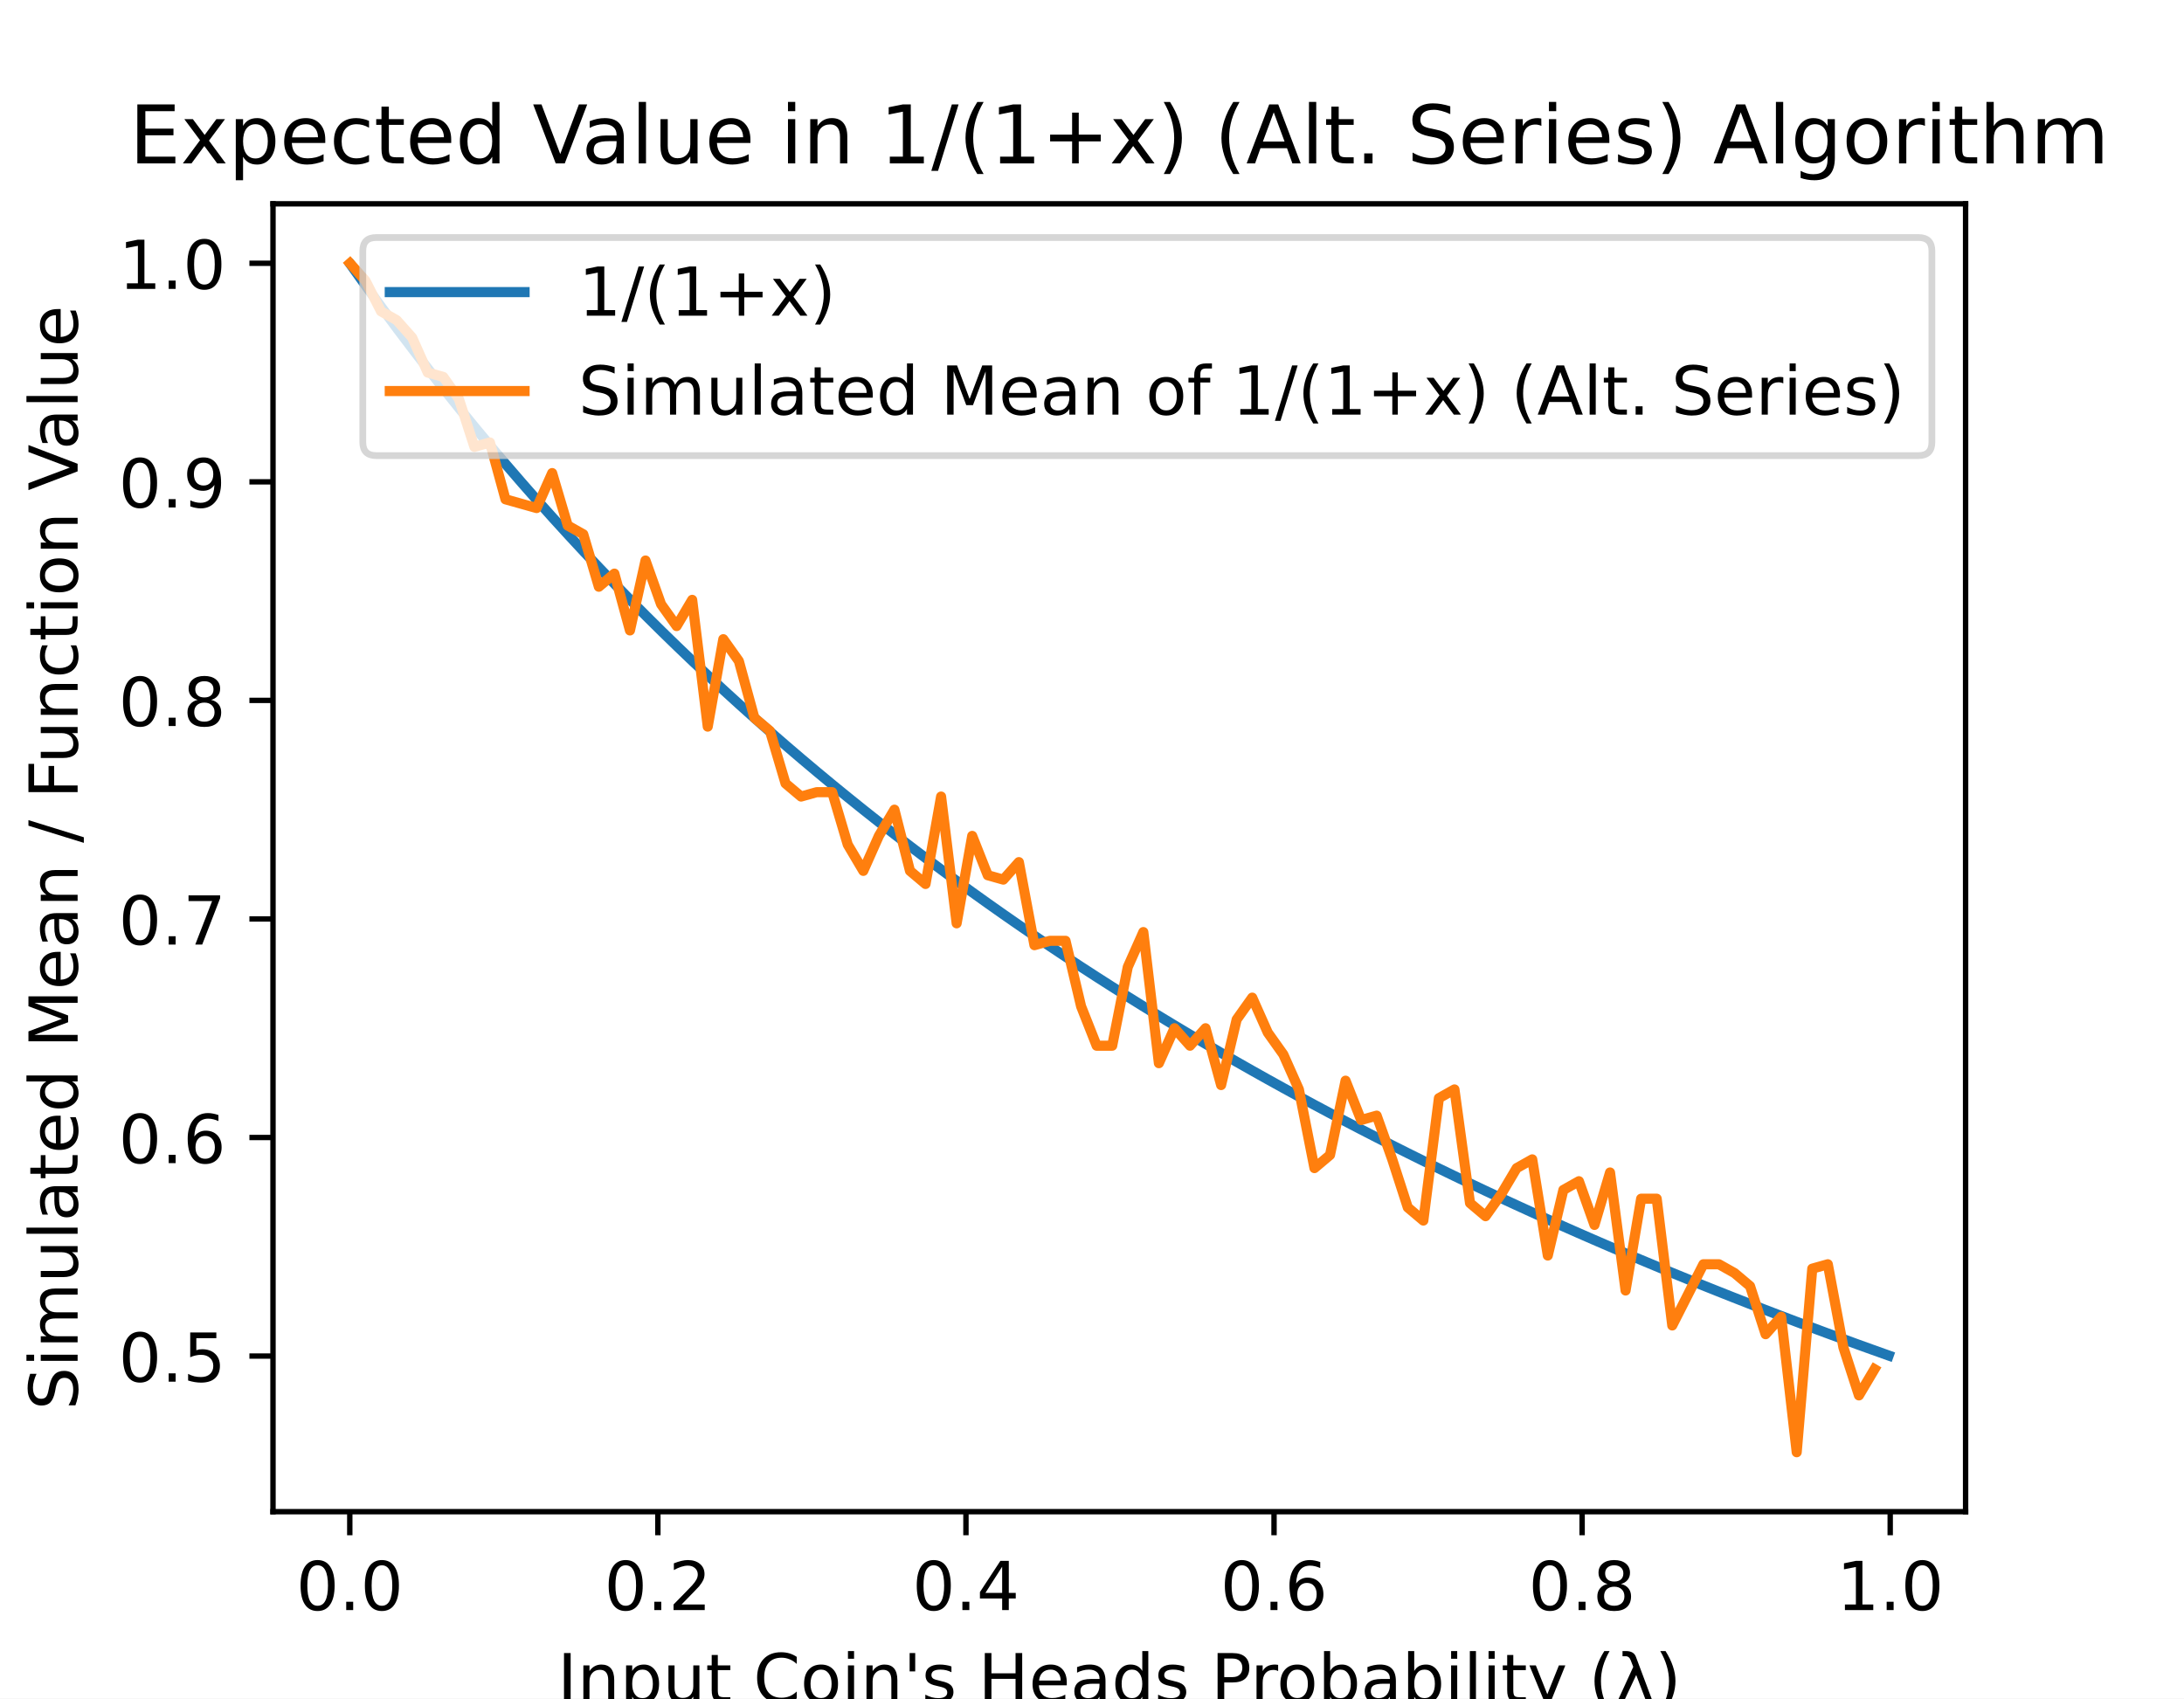
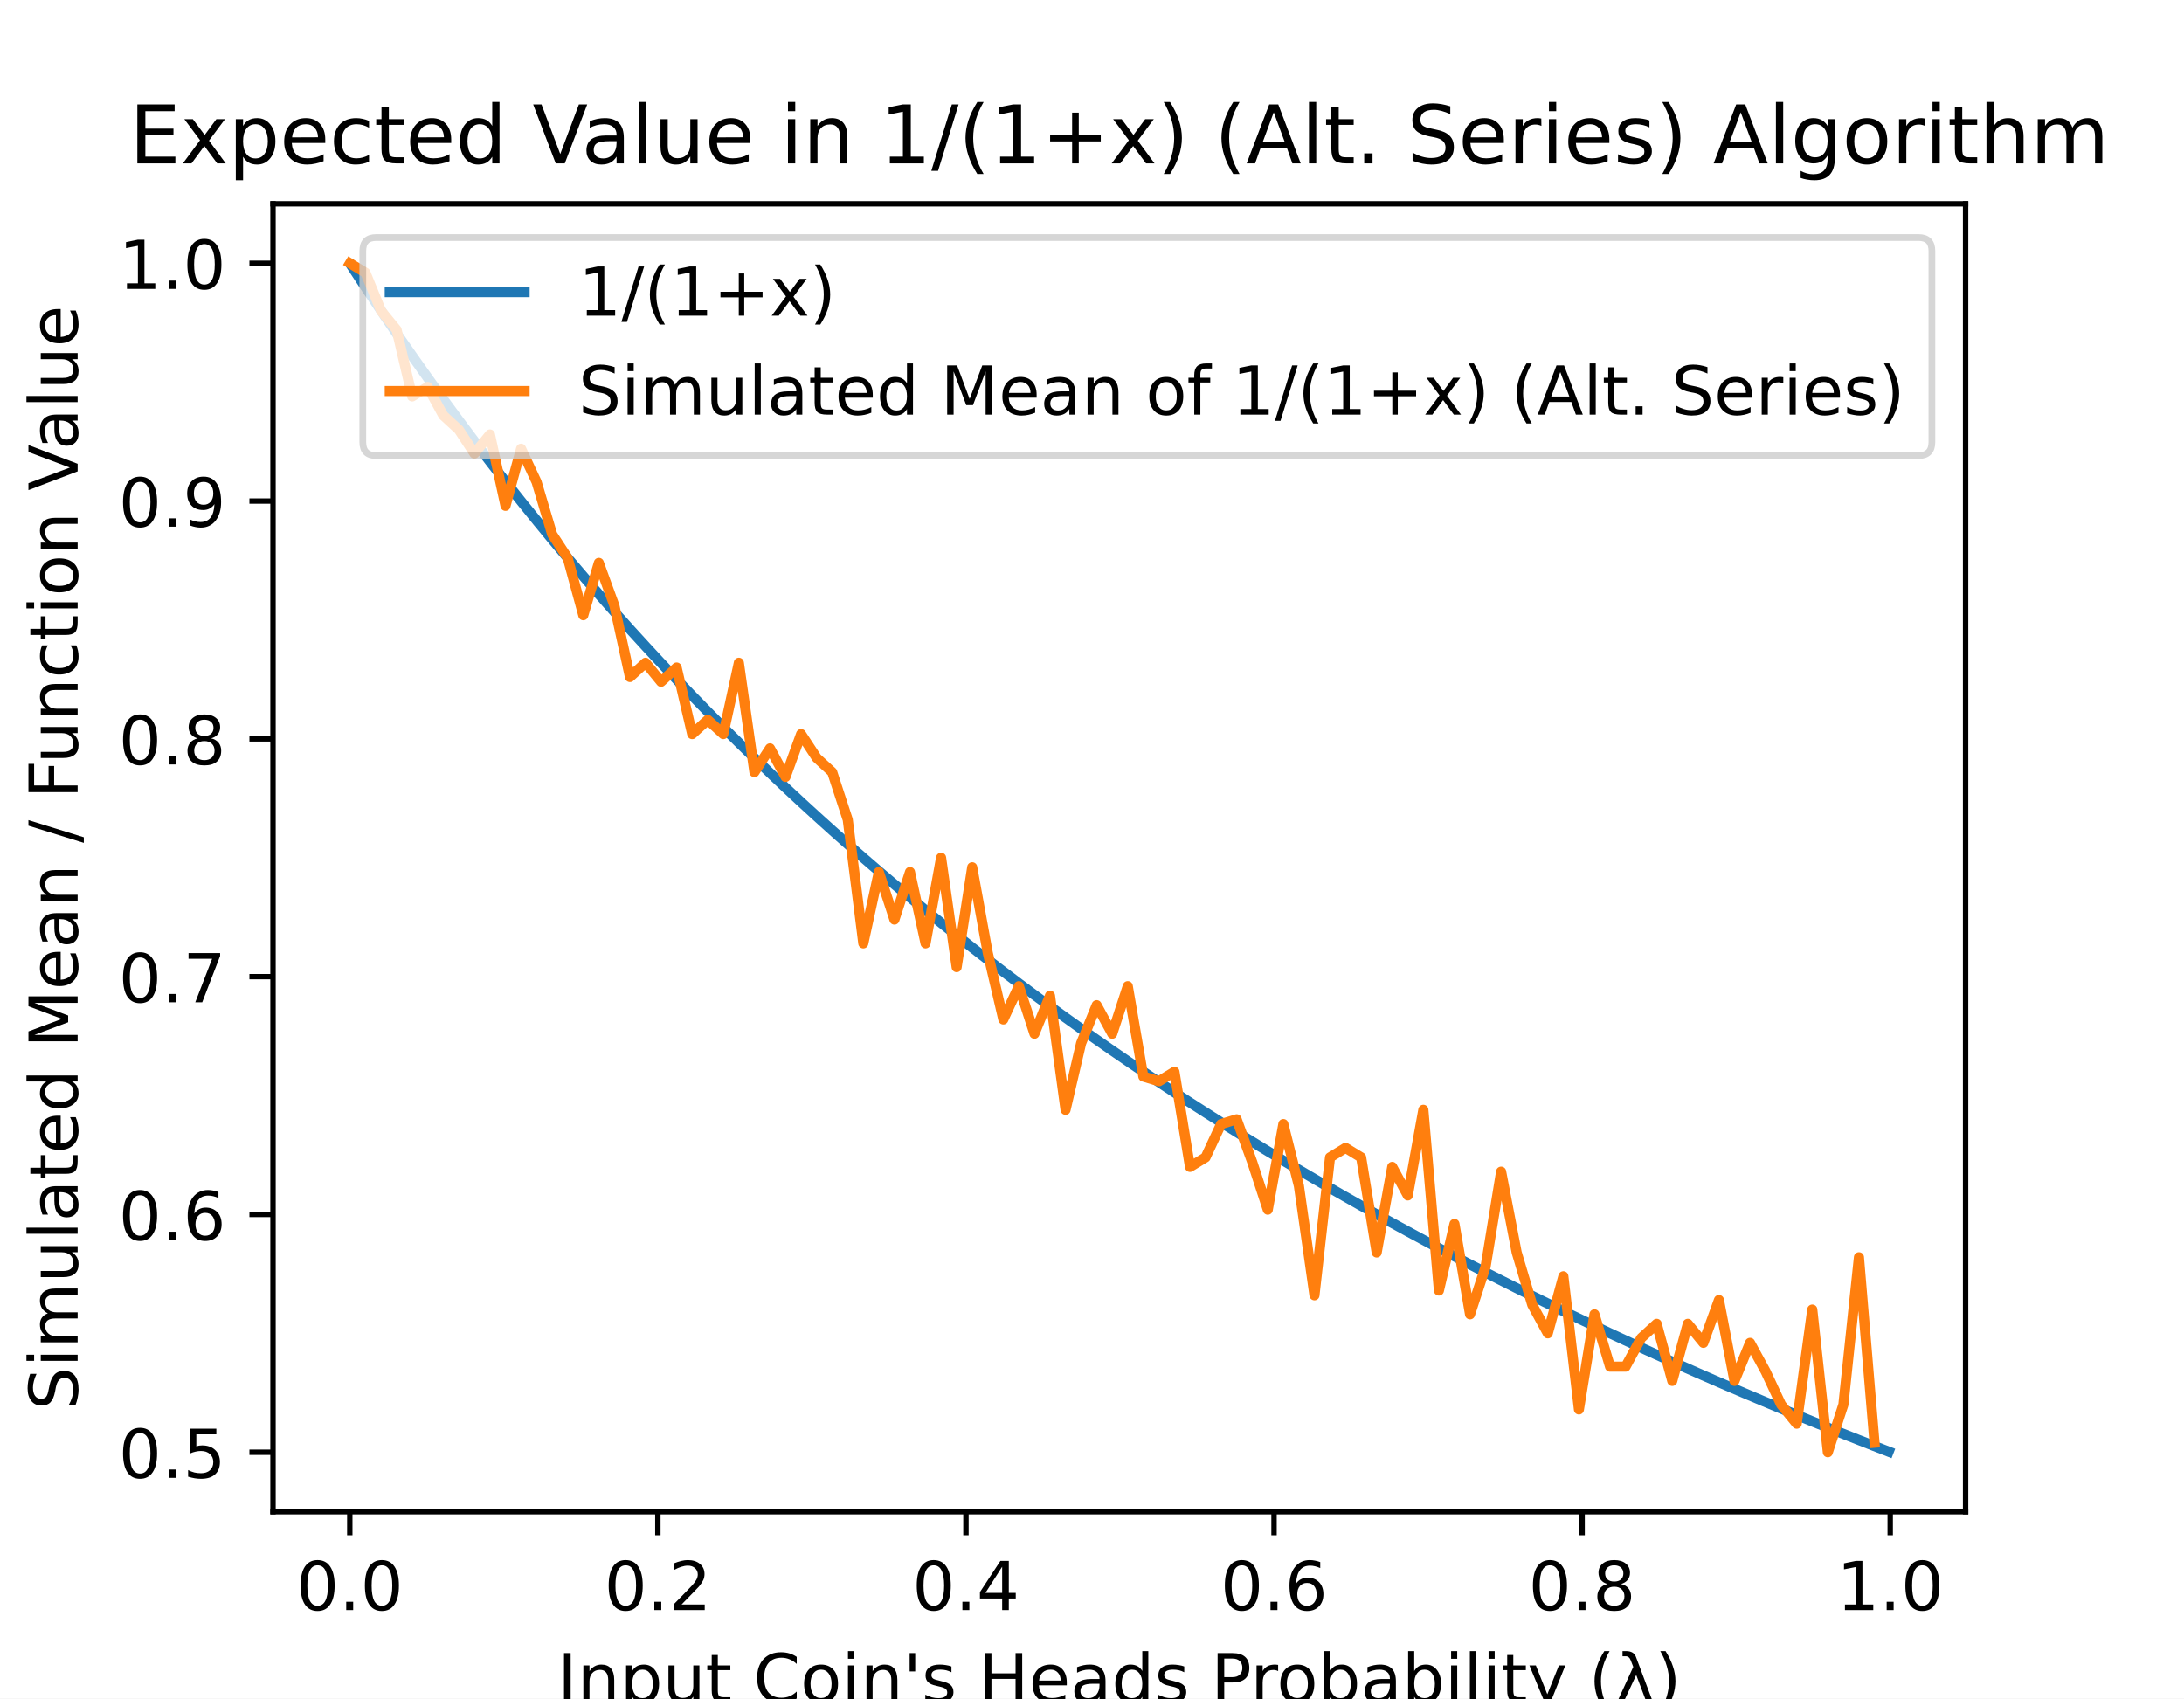
<svg xmlns="http://www.w3.org/2000/svg" xmlns:xlink="http://www.w3.org/1999/xlink" height="252pt" version="1.1" viewBox="0 0 324 252" width="324pt">
  <defs>
    <style type="text/css">
*{stroke-linecap:butt;stroke-linejoin:round;}
  </style>
  </defs>
  <g id="figure_1">
    <g id="patch_1">
      <path d="M 0 252  L 324 252  L 324 0  L 0 0  z " style="fill:#ffffff;" />
    </g>
    <g id="axes_1">
      <g id="patch_2">
        <path d="M 40.5 224.28  L 291.6 224.28  L 291.6 30.24  L 40.5 30.24  z " style="fill:#ffffff;" />
      </g>
      <g id="matplotlib.axis_1">
        <g id="xtick_1">
          <g id="line2d_1">
            <defs>
-               <path d="M 0 0  L 0 3.5  " id="m28340a3f73" style="stroke:#000000;stroke-width:0.8;" />
+               <path d="M 0 0  L 0 3.5  " id="m0ec695b77b" style="stroke:#000000;stroke-width:0.8;" />
            </defs>
            <g>
-               <use style="stroke:#000000;stroke-width:0.8;" x="51.891" xlink:href="#m28340a3f73" y="224.28" />
+               <use style="stroke:#000000;stroke-width:0.8;" x="51.891" xlink:href="#m0ec695b77b" y="224.28" />
            </g>
          </g>
          <g id="text_1">
            <text style="font-family:DejaVu Sans;font-size:10px;font-style:normal;font-weight:normal;text-anchor:middle;" transform="rotate(-0, 51.89078, 238.8784)" x="51.891" y="238.878">0.0</text>
          </g>
        </g>
        <g id="xtick_2">
          <g id="line2d_2">
            <g>
-               <use style="stroke:#000000;stroke-width:0.8;" x="97.596" xlink:href="#m28340a3f73" y="224.28" />
+               <use style="stroke:#000000;stroke-width:0.8;" x="97.596" xlink:href="#m0ec695b77b" y="224.28" />
            </g>
          </g>
          <g id="text_2">
            <text style="font-family:DejaVu Sans;font-size:10px;font-style:normal;font-weight:normal;text-anchor:middle;" transform="rotate(-0, 97.59561, 238.8784)" x="97.596" y="238.878">0.2</text>
          </g>
        </g>
        <g id="xtick_3">
          <g id="line2d_3">
            <g>
-               <use style="stroke:#000000;stroke-width:0.8;" x="143.3" xlink:href="#m28340a3f73" y="224.28" />
+               <use style="stroke:#000000;stroke-width:0.8;" x="143.3" xlink:href="#m0ec695b77b" y="224.28" />
            </g>
          </g>
          <g id="text_3">
            <text style="font-family:DejaVu Sans;font-size:10px;font-style:normal;font-weight:normal;text-anchor:middle;" transform="rotate(-0, 143.3004, 238.8784)" x="143.3" y="238.878">0.4</text>
          </g>
        </g>
        <g id="xtick_4">
          <g id="line2d_4">
            <g>
-               <use style="stroke:#000000;stroke-width:0.8;" x="189.005" xlink:href="#m28340a3f73" y="224.28" />
+               <use style="stroke:#000000;stroke-width:0.8;" x="189.005" xlink:href="#m0ec695b77b" y="224.28" />
            </g>
          </g>
          <g id="text_4">
            <text style="font-family:DejaVu Sans;font-size:10px;font-style:normal;font-weight:normal;text-anchor:middle;" transform="rotate(-0, 189.0052, 238.8784)" x="189.005" y="238.878">0.6</text>
          </g>
        </g>
        <g id="xtick_5">
          <g id="line2d_5">
            <g>
-               <use style="stroke:#000000;stroke-width:0.8;" x="234.71" xlink:href="#m28340a3f73" y="224.28" />
+               <use style="stroke:#000000;stroke-width:0.8;" x="234.71" xlink:href="#m0ec695b77b" y="224.28" />
            </g>
          </g>
          <g id="text_5">
            <text style="font-family:DejaVu Sans;font-size:10px;font-style:normal;font-weight:normal;text-anchor:middle;" transform="rotate(-0, 234.7101, 238.8784)" x="234.71" y="238.878">0.8</text>
          </g>
        </g>
        <g id="xtick_6">
          <g id="line2d_6">
            <g>
-               <use style="stroke:#000000;stroke-width:0.8;" x="280.415" xlink:href="#m28340a3f73" y="224.28" />
+               <use style="stroke:#000000;stroke-width:0.8;" x="280.415" xlink:href="#m0ec695b77b" y="224.28" />
            </g>
          </g>
          <g id="text_6">
            <text style="font-family:DejaVu Sans;font-size:10px;font-style:normal;font-weight:normal;text-anchor:middle;" transform="rotate(-0, 280.4149, 238.8784)" x="280.415" y="238.878">1.0</text>
          </g>
        </g>
        <g id="text_7">
          <text style="font-family:DejaVu Sans;font-size:10px;font-style:normal;font-weight:normal;text-anchor:middle;" transform="rotate(-0, 166.05, 252.5566)" x="166.05" y="252.557">Input Coin's Heads Probability (λ)</text>
        </g>
      </g>
      <g id="matplotlib.axis_2">
        <g id="ytick_1">
          <g id="line2d_7">
            <defs>
-               <path d="M 0 0  L -3.5 0  " id="mbe72678b94" style="stroke:#000000;stroke-width:0.8;" />
+               <path d="M 0 0  L -3.5 0  " id="mca564542cb" style="stroke:#000000;stroke-width:0.8;" />
            </defs>
            <g>
-               <use style="stroke:#000000;stroke-width:0.8;" x="40.5" xlink:href="#mbe72678b94" y="201.192" />
+               <use style="stroke:#000000;stroke-width:0.8;" x="40.5" xlink:href="#mca564542cb" y="215.46" />
            </g>
          </g>
          <g id="text_8">
-             <text style="font-family:DejaVu Sans;font-size:10px;font-style:normal;font-weight:normal;text-anchor:end;" transform="rotate(-0, 33.5, 204.9916)" x="33.5" y="204.992">0.5</text>
+             <text style="font-family:DejaVu Sans;font-size:10px;font-style:normal;font-weight:normal;text-anchor:end;" transform="rotate(-0, 33.5, 219.2592)" x="33.5" y="219.259">0.5</text>
          </g>
        </g>
        <g id="ytick_2">
          <g id="line2d_8">
            <g>
-               <use style="stroke:#000000;stroke-width:0.8;" x="40.5" xlink:href="#mbe72678b94" y="168.766" />
+               <use style="stroke:#000000;stroke-width:0.8;" x="40.5" xlink:href="#mca564542cb" y="180.18" />
            </g>
          </g>
          <g id="text_9">
-             <text style="font-family:DejaVu Sans;font-size:10px;font-style:normal;font-weight:normal;text-anchor:end;" transform="rotate(-0, 33.5, 172.5651)" x="33.5" y="172.565">0.6</text>
+             <text style="font-family:DejaVu Sans;font-size:10px;font-style:normal;font-weight:normal;text-anchor:end;" transform="rotate(-0, 33.5, 183.9792)" x="33.5" y="183.979">0.6</text>
          </g>
        </g>
        <g id="ytick_3">
          <g id="line2d_9">
            <g>
-               <use style="stroke:#000000;stroke-width:0.8;" x="40.5" xlink:href="#mbe72678b94" y="136.339" />
+               <use style="stroke:#000000;stroke-width:0.8;" x="40.5" xlink:href="#mca564542cb" y="144.9" />
            </g>
          </g>
          <g id="text_10">
-             <text style="font-family:DejaVu Sans;font-size:10px;font-style:normal;font-weight:normal;text-anchor:end;" transform="rotate(-0, 33.5, 140.1386)" x="33.5" y="140.139">0.7</text>
+             <text style="font-family:DejaVu Sans;font-size:10px;font-style:normal;font-weight:normal;text-anchor:end;" transform="rotate(-0, 33.5, 148.6992)" x="33.5" y="148.699">0.7</text>
          </g>
        </g>
        <g id="ytick_4">
          <g id="line2d_10">
            <g>
-               <use style="stroke:#000000;stroke-width:0.8;" x="40.5" xlink:href="#mbe72678b94" y="103.913" />
+               <use style="stroke:#000000;stroke-width:0.8;" x="40.5" xlink:href="#mca564542cb" y="109.62" />
            </g>
          </g>
          <g id="text_11">
-             <text style="font-family:DejaVu Sans;font-size:10px;font-style:normal;font-weight:normal;text-anchor:end;" transform="rotate(-0, 33.5, 107.7122)" x="33.5" y="107.712">0.8</text>
+             <text style="font-family:DejaVu Sans;font-size:10px;font-style:normal;font-weight:normal;text-anchor:end;" transform="rotate(-0, 33.5, 113.4192)" x="33.5" y="113.419">0.8</text>
          </g>
        </g>
        <g id="ytick_5">
          <g id="line2d_11">
            <g>
-               <use style="stroke:#000000;stroke-width:0.8;" x="40.5" xlink:href="#mbe72678b94" y="71.486" />
+               <use style="stroke:#000000;stroke-width:0.8;" x="40.5" xlink:href="#mca564542cb" y="74.34" />
            </g>
          </g>
          <g id="text_12">
-             <text style="font-family:DejaVu Sans;font-size:10px;font-style:normal;font-weight:normal;text-anchor:end;" transform="rotate(-0, 33.5, 75.28569)" x="33.5" y="75.286">0.9</text>
+             <text style="font-family:DejaVu Sans;font-size:10px;font-style:normal;font-weight:normal;text-anchor:end;" transform="rotate(-0, 33.5, 78.13922)" x="33.5" y="78.139">0.9</text>
          </g>
        </g>
        <g id="ytick_6">
          <g id="line2d_12">
            <g>
-               <use style="stroke:#000000;stroke-width:0.8;" x="40.5" xlink:href="#mbe72678b94" y="39.06" />
+               <use style="stroke:#000000;stroke-width:0.8;" x="40.5" xlink:href="#mca564542cb" y="39.06" />
            </g>
          </g>
          <g id="text_13">
            <text style="font-family:DejaVu Sans;font-size:10px;font-style:normal;font-weight:normal;text-anchor:end;" transform="rotate(-0, 33.5, 42.85922)" x="33.5" y="42.859">1.0</text>
          </g>
        </g>
        <g id="text_14">
          <text style="font-family:DejaVu Sans;font-size:10px;font-style:normal;font-weight:normal;text-anchor:middle;" transform="rotate(-90, 11.51719, 127.26)" x="11.517" y="127.26">Simulated Mean / Function Value</text>
        </g>
      </g>
      <g id="line2d_13">
-         <path clip-path="url(#p79723630d3)" d="M 52.119 39.384  L 54.423 42.614  L 56.727 45.78  L 59.03 48.884  L 61.334 51.928  L 63.638 54.914  L 65.942 57.843  L 68.245 60.716  L 70.549 63.537  L 72.853 66.305  L 75.156 69.022  L 77.46 71.691  L 79.764 74.311  L 82.068 76.885  L 84.371 79.413  L 86.675 81.897  L 88.979 84.338  L 91.282 86.737  L 93.586 89.095  L 95.89 91.413  L 98.193 93.692  L 100.497 95.933  L 102.801 98.138  L 105.105 100.306  L 107.408 102.439  L 109.712 104.538  L 112.016 106.604  L 114.319 108.636  L 116.623 110.637  L 118.927 112.607  L 121.231 114.546  L 123.534 116.455  L 125.838 118.335  L 128.142 120.187  L 130.445 122.011  L 132.749 123.808  L 135.053 125.578  L 137.356 127.322  L 139.66 129.041  L 141.964 130.735  L 144.268 132.405  L 146.571 134.051  L 148.875 135.674  L 151.179 137.274  L 153.482 138.851  L 155.786 140.407  L 158.09 141.941  L 160.394 143.454  L 162.697 144.947  L 165.001 146.419  L 167.305 147.872  L 169.608 149.306  L 171.912 150.72  L 174.216 152.116  L 176.52 153.494  L 178.823 154.854  L 181.127 156.196  L 183.431 157.522  L 185.734 158.83  L 188.038 160.122  L 190.342 161.397  L 192.645 162.657  L 194.949 163.901  L 197.253 165.13  L 199.557 166.344  L 201.86 167.543  L 204.164 168.727  L 206.468 169.897  L 208.771 171.053  L 211.075 172.196  L 213.379 173.325  L 215.683 174.44  L 217.986 175.543  L 220.29 176.633  L 222.594 177.71  L 224.897 178.775  L 227.201 179.828  L 229.505 180.869  L 231.809 181.898  L 234.112 182.915  L 236.416 183.922  L 238.72 184.917  L 241.023 185.901  L 243.327 186.874  L 245.631 187.837  L 247.934 188.789  L 250.238 189.731  L 252.542 190.663  L 254.846 191.584  L 257.149 192.497  L 259.453 193.399  L 261.757 194.292  L 264.06 195.175  L 266.364 196.05  L 268.668 196.915  L 270.972 197.772  L 273.275 198.619  L 275.579 199.459  L 277.883 200.289  L 280.186 201.111  " style="fill:none;stroke:#1f77b4;stroke-linecap:square;stroke-width:1.5;" />
+         <path clip-path="url(#pb6427b0163)" d="M 52.119 39.412  L 54.423 42.926  L 56.727 46.371  L 59.03 49.748  L 61.334 53.06  L 63.638 56.309  L 65.942 59.495  L 68.245 62.622  L 70.549 65.691  L 72.853 68.702  L 75.156 71.659  L 77.46 74.562  L 79.764 77.413  L 82.068 80.213  L 84.371 82.964  L 86.675 85.666  L 88.979 88.322  L 91.282 90.932  L 93.586 93.498  L 95.89 96.02  L 98.193 98.5  L 100.497 100.938  L 102.801 103.337  L 105.105 105.696  L 107.408 108.017  L 109.712 110.3  L 112.016 112.547  L 114.319 114.759  L 116.623 116.936  L 118.927 119.079  L 121.231 121.188  L 123.534 123.266  L 125.838 125.311  L 128.142 127.326  L 130.445 129.311  L 132.749 131.266  L 135.053 133.192  L 137.356 135.09  L 139.66 136.96  L 141.964 138.803  L 144.268 140.62  L 146.571 142.41  L 148.875 144.176  L 151.179 145.916  L 153.482 147.633  L 155.786 149.325  L 158.09 150.994  L 160.394 152.641  L 162.697 154.265  L 165.001 155.867  L 167.305 157.448  L 169.608 159.007  L 171.912 160.546  L 174.216 162.065  L 176.52 163.564  L 178.823 165.044  L 181.127 166.504  L 183.431 167.946  L 185.734 169.37  L 188.038 170.775  L 190.342 172.163  L 192.645 173.534  L 194.949 174.887  L 197.253 176.224  L 199.557 177.545  L 201.86 178.849  L 204.164 180.138  L 206.468 181.411  L 208.771 182.669  L 211.075 183.912  L 213.379 185.14  L 215.683 186.354  L 217.986 187.554  L 220.29 188.739  L 222.594 189.911  L 224.897 191.07  L 227.201 192.216  L 229.505 193.348  L 231.809 194.468  L 234.112 195.575  L 236.416 196.669  L 238.72 197.752  L 241.023 198.823  L 243.327 199.882  L 245.631 200.929  L 247.934 201.965  L 250.238 202.99  L 252.542 204.004  L 254.846 205.007  L 257.149 205.999  L 259.453 206.981  L 261.757 207.952  L 264.06 208.914  L 266.364 209.865  L 268.668 210.807  L 270.972 211.738  L 273.275 212.661  L 275.579 213.574  L 277.883 214.477  L 280.186 215.372  " style="fill:none;stroke:#1f77b4;stroke-linecap:square;stroke-width:1.5;" />
      </g>
      <g id="line2d_14">
-         <path clip-path="url(#p79723630d3)" d="M 51.914 39.06  L 54.221 41.654  L 56.529 46.194  L 58.837 47.491  L 61.145 50.085  L 63.453 55.273  L 65.761 55.922  L 68.069 59.164  L 70.377 66.298  L 72.684 65.65  L 74.992 74.081  L 77.3 74.729  L 79.608 75.378  L 81.916 70.189  L 84.224 77.972  L 86.532 79.269  L 88.839 87.051  L 91.147 85.106  L 93.455 93.536  L 95.763 83.16  L 98.071 89.645  L 100.379 92.888  L 102.687 88.997  L 104.994 107.804  L 107.302 94.834  L 109.61 98.076  L 111.918 106.507  L 114.226 108.453  L 116.534 116.235  L 118.842 118.181  L 121.15 117.532  L 123.457 117.532  L 125.765 125.314  L 128.073 129.206  L 130.381 124.017  L 132.689 120.126  L 134.997 129.206  L 137.305 131.151  L 139.612 118.181  L 141.92 136.988  L 144.228 124.017  L 146.536 129.854  L 148.844 130.503  L 151.152 127.909  L 153.46 140.231  L 155.767 139.582  L 158.075 139.582  L 160.383 149.31  L 162.691 155.147  L 164.999 155.147  L 167.307 143.473  L 169.615 138.285  L 171.922 157.741  L 174.23 152.553  L 176.538 155.147  L 178.846 152.553  L 181.154 160.984  L 183.462 151.256  L 185.77 148.013  L 188.078 153.201  L 190.385 156.444  L 192.693 161.632  L 195.001 173.306  L 197.309 171.36  L 199.617 160.335  L 201.925 166.172  L 204.233 165.523  L 206.54 172.009  L 208.848 179.142  L 211.156 181.088  L 213.464 162.929  L 215.772 161.632  L 218.08 178.494  L 220.388 180.439  L 222.695 177.197  L 225.003 173.306  L 227.311 172.009  L 229.619 186.276  L 231.927 176.548  L 234.235 175.251  L 236.543 181.736  L 238.851 173.954  L 241.158 191.464  L 243.466 177.845  L 245.774 177.845  L 248.082 196.653  L 250.39 192.113  L 252.698 187.573  L 255.006 187.573  L 257.313 188.87  L 259.621 190.816  L 261.929 197.95  L 264.237 195.356  L 266.545 215.46  L 268.853 188.222  L 271.161 187.573  L 273.468 199.895  L 275.776 207.029  L 278.084 203.138  " style="fill:none;stroke:#ff7f0e;stroke-linecap:square;stroke-width:1.5;" />
+         <path clip-path="url(#pb6427b0163)" d="M 51.914 39.06  L 54.221 40.471  L 56.529 46.116  L 58.837 48.938  L 61.145 58.817  L 63.453 57.406  L 65.761 61.639  L 68.069 63.756  L 70.377 67.284  L 72.684 64.462  L 74.992 75.046  L 77.3 66.578  L 79.608 71.518  L 81.916 79.279  L 84.224 82.807  L 86.532 91.274  L 88.839 83.513  L 91.147 89.863  L 93.455 100.447  L 95.763 98.33  L 98.071 101.153  L 100.379 99.036  L 102.687 108.914  L 104.994 106.798  L 107.302 108.914  L 109.61 98.33  L 111.918 114.559  L 114.226 111.031  L 116.534 115.265  L 118.842 108.914  L 121.15 112.442  L 123.457 114.559  L 125.765 121.615  L 128.073 139.961  L 130.381 129.377  L 132.689 136.433  L 134.997 129.377  L 137.305 139.961  L 139.612 127.26  L 141.92 143.489  L 144.228 128.671  L 146.536 141.372  L 148.844 151.25  L 151.152 146.311  L 153.46 153.367  L 155.767 147.722  L 158.075 164.657  L 160.383 154.778  L 162.691 149.134  L 164.999 153.367  L 167.307 146.311  L 169.615 159.718  L 171.922 160.423  L 174.23 159.012  L 176.538 173.124  L 178.846 171.713  L 181.154 166.774  L 183.462 166.068  L 185.77 172.418  L 188.078 179.474  L 190.385 166.774  L 192.693 175.946  L 195.001 192.175  L 197.309 171.713  L 199.617 170.302  L 201.925 171.713  L 204.233 185.825  L 206.54 173.124  L 208.848 177.358  L 211.156 164.657  L 213.464 191.47  L 215.772 181.591  L 218.08 194.998  L 220.388 187.942  L 222.695 173.83  L 225.003 185.825  L 227.311 193.586  L 229.619 197.82  L 231.927 189.353  L 234.235 209.11  L 236.543 194.998  L 238.851 202.759  L 241.158 202.759  L 243.466 198.526  L 245.774 196.409  L 248.082 204.876  L 250.39 196.409  L 252.698 199.231  L 255.006 192.881  L 257.313 204.876  L 259.621 199.231  L 261.929 203.465  L 264.237 208.404  L 266.545 211.226  L 268.853 194.292  L 271.161 215.46  L 273.468 208.404  L 275.776 186.53  L 278.084 214.049  " style="fill:none;stroke:#ff7f0e;stroke-linecap:square;stroke-width:1.5;" />
      </g>
      <g id="patch_3">
        <path d="M 40.5 224.28  L 40.5 30.24  " style="fill:none;stroke:#000000;stroke-linecap:square;stroke-linejoin:miter;stroke-width:0.8;" />
      </g>
      <g id="patch_4">
        <path d="M 291.6 224.28  L 291.6 30.24  " style="fill:none;stroke:#000000;stroke-linecap:square;stroke-linejoin:miter;stroke-width:0.8;" />
      </g>
      <g id="patch_5">
        <path d="M 40.5 224.28  L 291.6 224.28  " style="fill:none;stroke:#000000;stroke-linecap:square;stroke-linejoin:miter;stroke-width:0.8;" />
      </g>
      <g id="patch_6">
        <path d="M 40.5 30.24  L 291.6 30.24  " style="fill:none;stroke:#000000;stroke-linecap:square;stroke-linejoin:miter;stroke-width:0.8;" />
      </g>
      <g id="text_15">
        <text style="font-family:DejaVu Sans;font-size:12px;font-style:normal;font-weight:normal;text-anchor:middle;" transform="rotate(-0, 166.05, 24.24)" x="166.05" y="24.24">Expected Value in 1/(1+x) (Alt. Series) Algorithm</text>
      </g>
      <g id="legend_1">
        <g id="patch_7">
          <path d="M 55.822 67.596  L 284.6 67.596  Q 286.6 67.596 286.6 65.596  L 286.6 37.24  Q 286.6 35.24 284.6 35.24  L 55.822 35.24  Q 53.822 35.24 53.822 37.24  L 53.822 65.596  Q 53.822 67.596 55.822 67.596  z " style="fill:#ffffff;opacity:0.8;stroke:#cccccc;stroke-linejoin:miter;" />
        </g>
        <g id="line2d_15">
          <path d="M 57.822 43.338  L 77.822 43.338  " style="fill:none;stroke:#1f77b4;stroke-linecap:square;stroke-width:1.5;" />
        </g>
        <g id="line2d_16" />
        <g id="text_16">
          <text style="font-family:DejaVu Sans;font-size:10px;font-style:normal;font-weight:normal;text-anchor:start;" transform="rotate(-0, 85.82188, 46.83844)" x="85.822" y="46.838">1/(1+x)</text>
        </g>
        <g id="line2d_17">
          <path d="M 57.822 58.017  L 77.822 58.017  " style="fill:none;stroke:#ff7f0e;stroke-linecap:square;stroke-width:1.5;" />
        </g>
        <g id="line2d_18" />
        <g id="text_17">
          <text style="font-family:DejaVu Sans;font-size:10px;font-style:normal;font-weight:normal;text-anchor:start;" transform="rotate(-0, 85.82188, 61.51656)" x="85.822" y="61.517">Simulated Mean of 1/(1+x) (Alt. Series)</text>
        </g>
      </g>
    </g>
  </g>
  <defs>
-     <clipPath id="p79723630d3">
+     <clipPath id="pb6427b0163">
      <rect height="194.04" width="251.1" x="40.5" y="30.24" />
    </clipPath>
  </defs>
</svg>
